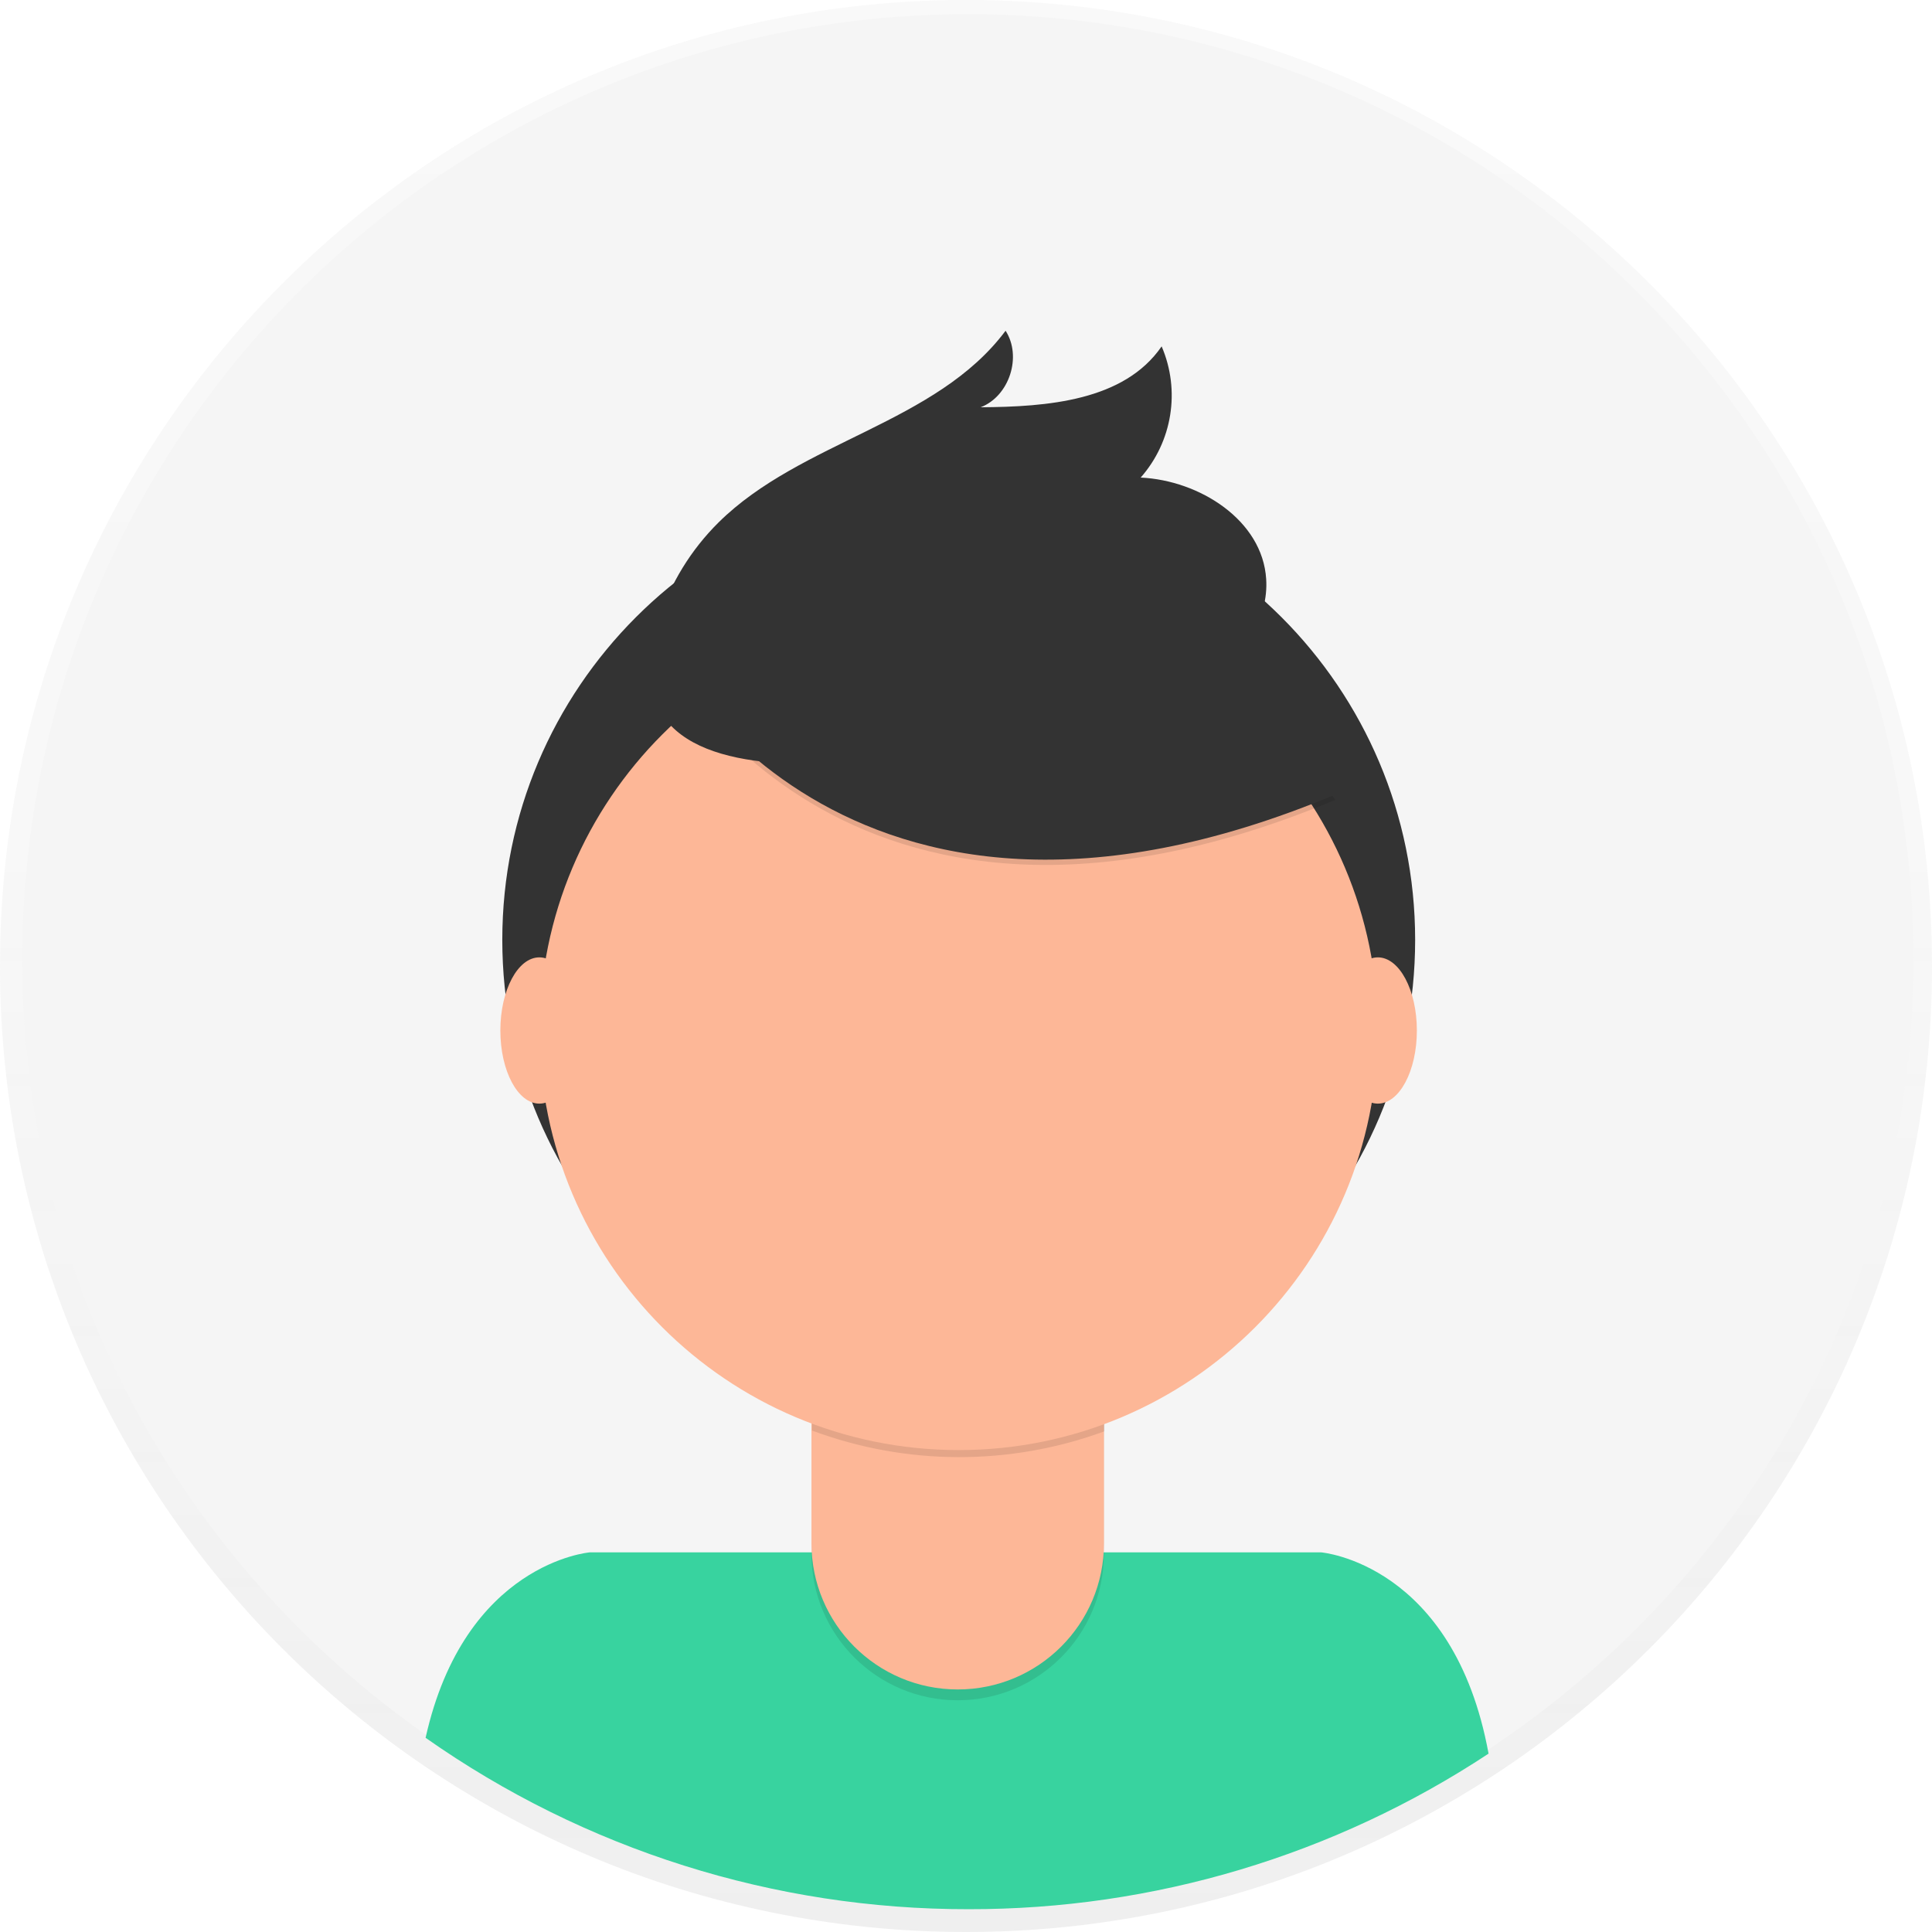
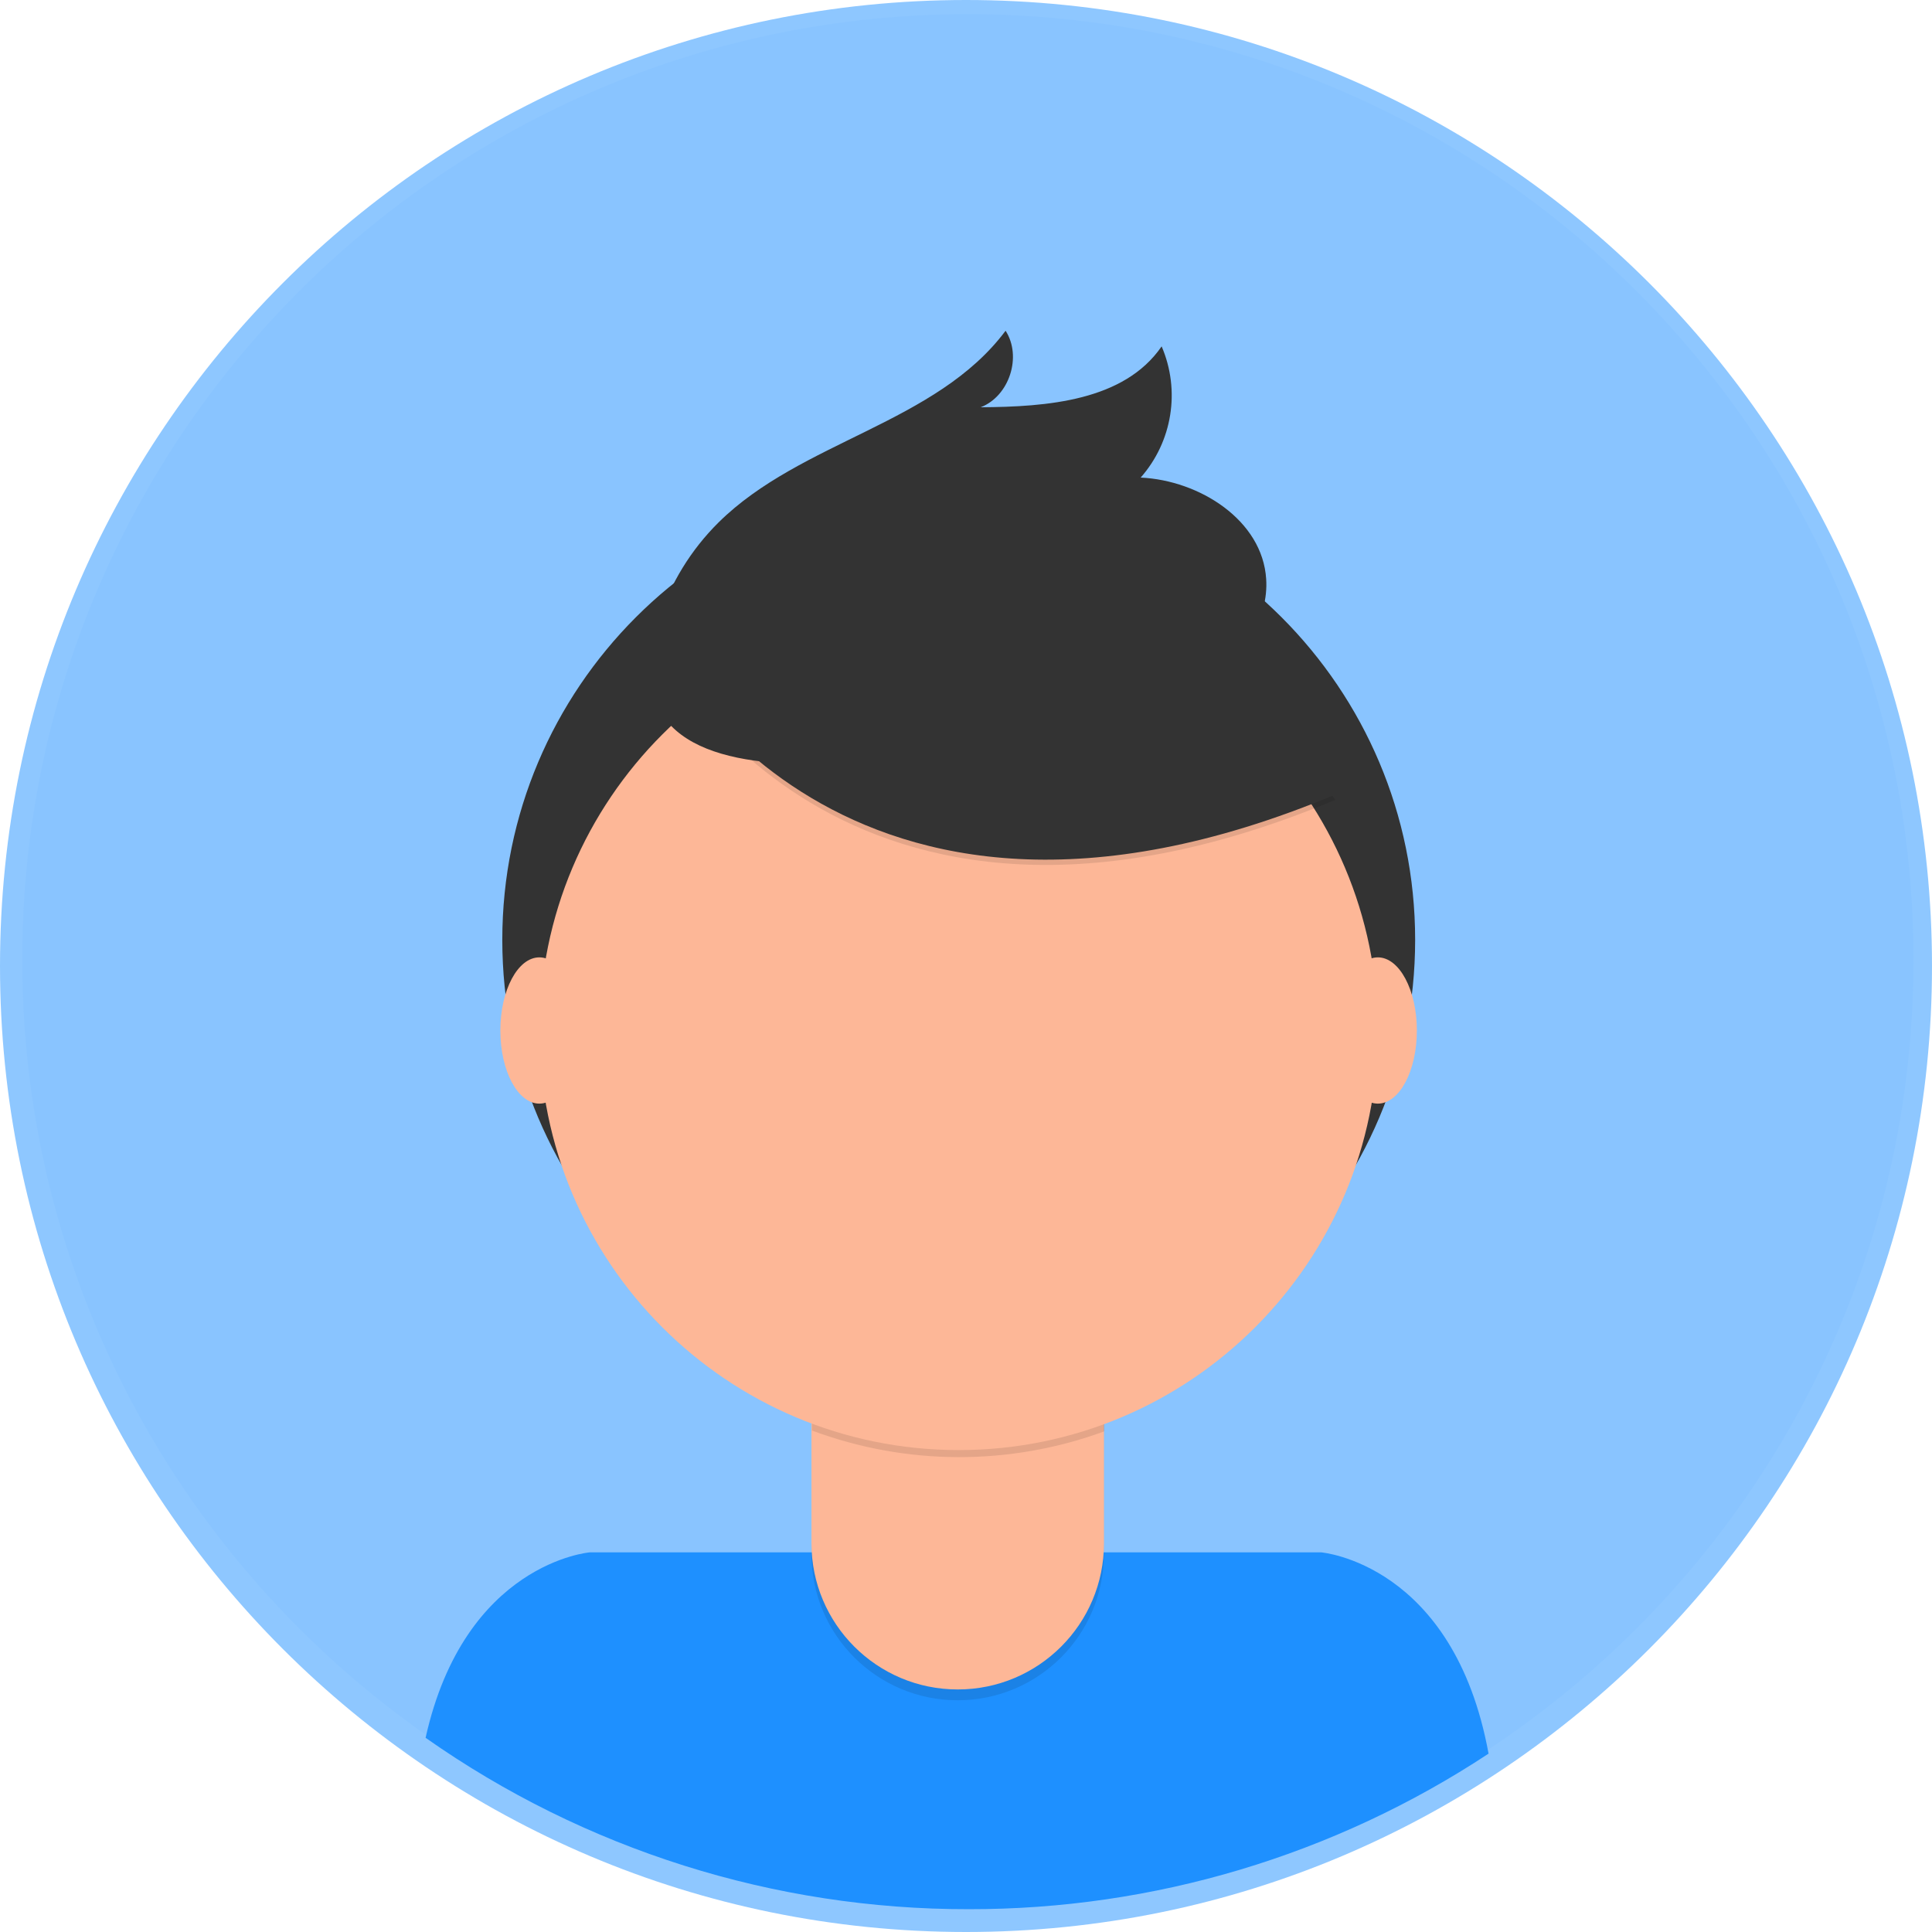
<svg xmlns="http://www.w3.org/2000/svg" id="457bf273-24a3-4fd8-a857-e9b918267d6a" data-name="Layer 1" width="698" height="698" viewBox="0 0 698 698">
  <defs>
    <linearGradient id="b247946c-c62f-4d08-994a-4c3d64e1e98f" x1="349" y1="698" x2="349" gradientUnits="userSpaceOnUse">
      <stop offset="0" stop-color="gray" stop-opacity="0.25" />
      <stop offset="0.54" stop-color="gray" stop-opacity="0.12" />
      <stop offset="1" stop-color="gray" stop-opacity="0.1" />
    </linearGradient>
  </defs>
  <g opacity="0.5">
-     <circle cx="349" cy="349" r="349" fill="url(#b247946c-c62f-4d08-994a-4c3d64e1e98f)" />
+     <circle cx="349" cy="349" r="349" fill="dodgerblue" />
  </g>
-   <circle cx="349.68" cy="346.77" r="341.64" fill="#f5f5f5" />
-   <path d="M601,790.76a340,340,0,0,0,187.79-56.2c-12.59-68.8-60.5-72.72-60.5-72.72H464.09s-45.21,3.71-59.33,67A340.07,340.07,0,0,0,601,790.76Z" transform="translate(-251 -101)" fill="#38d39f" />
+   <circle cx="349.68" cy="346.77" r="341.64" fill="#89c4ff" />
+   <path d="M601,790.76a340,340,0,0,0,187.79-56.2c-12.59-68.8-60.5-72.72-60.5-72.72H464.09s-45.21,3.71-59.33,67A340.07,340.07,0,0,0,601,790.76Z" transform="translate(-251 -101)" fill="dodgerblue" />
  <circle cx="346.37" cy="339.57" r="164.9" fill="#333" />
  <path d="M293.15,476.92H398.81a0,0,0,0,1,0,0v84.53A52.83,52.83,0,0,1,346,614.28h0a52.83,52.83,0,0,1-52.83-52.83V476.92a0,0,0,0,1,0,0Z" opacity="0.1" />
  <path d="M296.5,473h99a3.35,3.35,0,0,1,3.35,3.35v81.18A52.83,52.83,0,0,1,346,610.37h0a52.83,52.83,0,0,1-52.83-52.83V476.35A3.35,3.35,0,0,1,296.5,473Z" fill="#fdb797" />
  <path d="M544.34,617.82a152.07,152.07,0,0,0,105.66.29v-13H544.34Z" transform="translate(-251 -101)" opacity="0.1" />
  <circle cx="346.37" cy="372.44" r="151.45" fill="#fdb797" />
  <path d="M489.49,335.68S553.32,465.24,733.37,390l-41.92-65.73-74.31-26.67Z" transform="translate(-251 -101)" opacity="0.1" />
  <path d="M489.49,333.78s63.83,129.56,243.88,54.3l-41.92-65.73-74.31-26.67Z" transform="translate(-251 -101)" fill="#333" />
  <path d="M488.93,325a87.49,87.49,0,0,1,21.69-35.27c29.79-29.45,78.63-35.66,103.68-69.24,6,9.32,1.36,23.65-9,27.65,24-.16,51.81-2.26,65.38-22a44.89,44.89,0,0,1-7.57,47.4c21.27,1,44,15.4,45.34,36.65.92,14.16-8,27.56-19.59,35.68s-25.71,11.85-39.56,14.9C608.86,369.7,462.54,407.07,488.93,325Z" transform="translate(-251 -101)" fill="#333" />
  <ellipse cx="194.86" cy="372.3" rx="14.09" ry="26.42" fill="#fdb797" />
  <ellipse cx="497.8" cy="372.3" rx="14.09" ry="26.42" fill="#fdb797" />
</svg>
